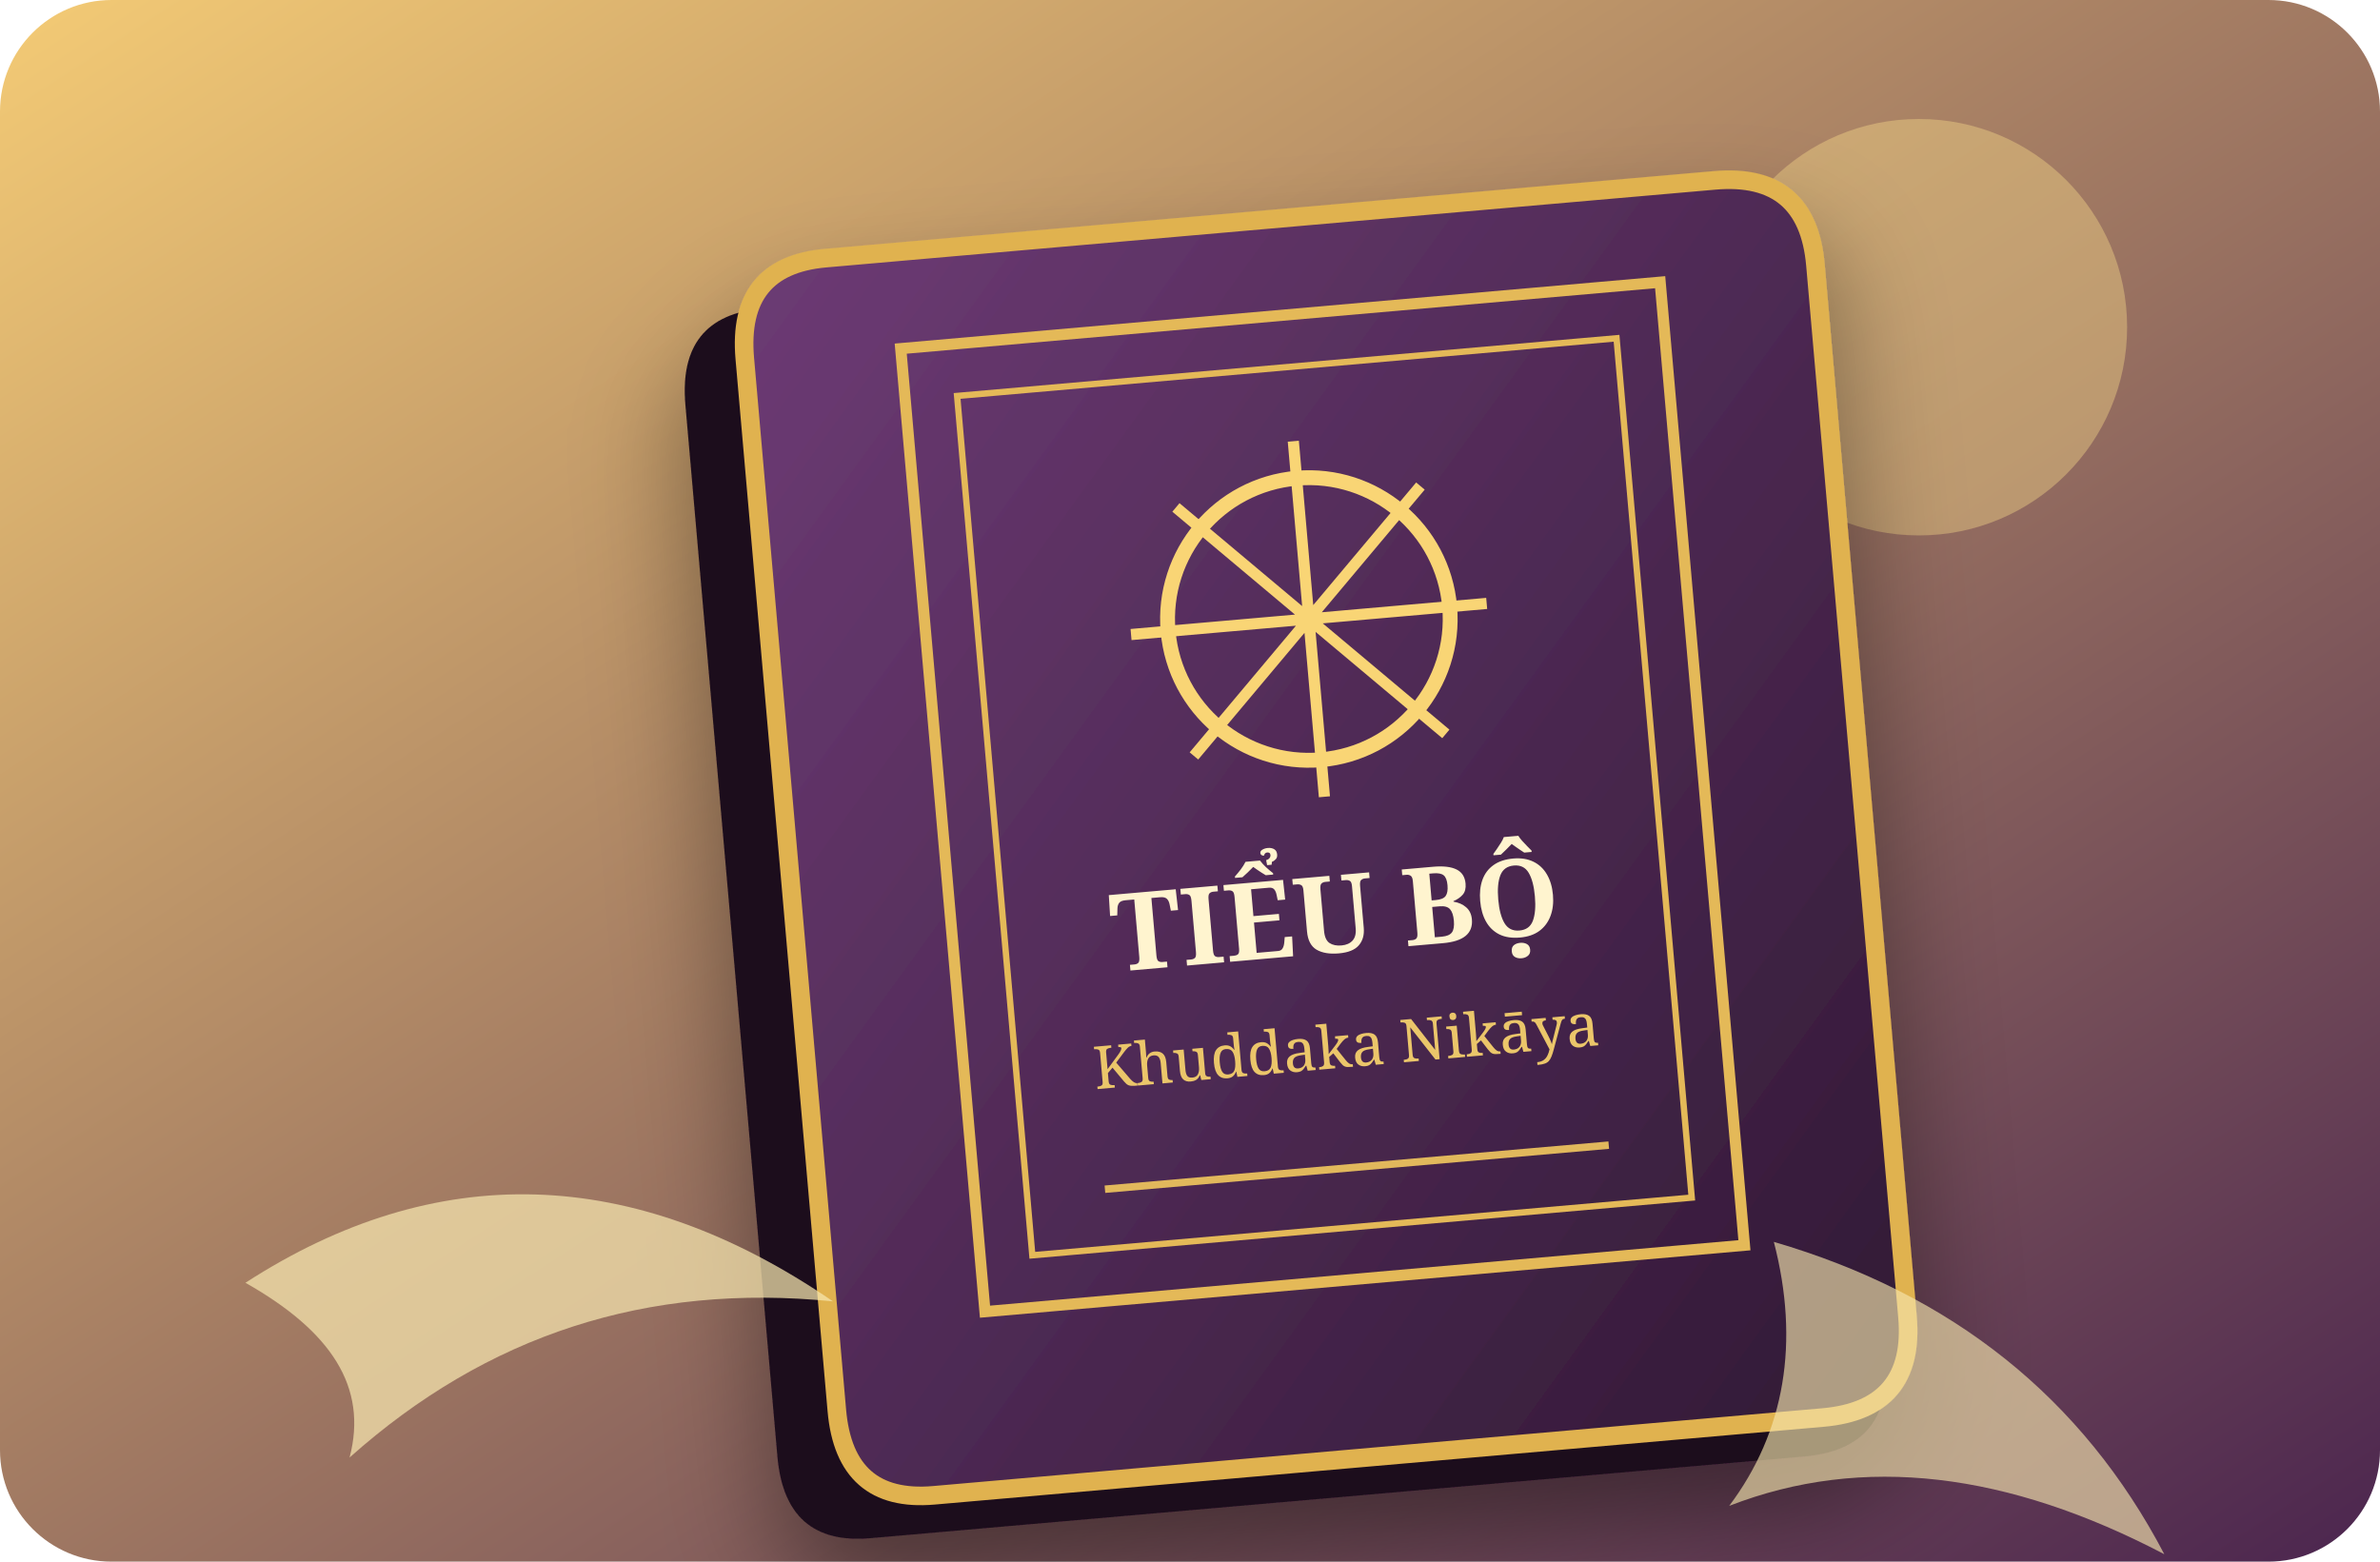
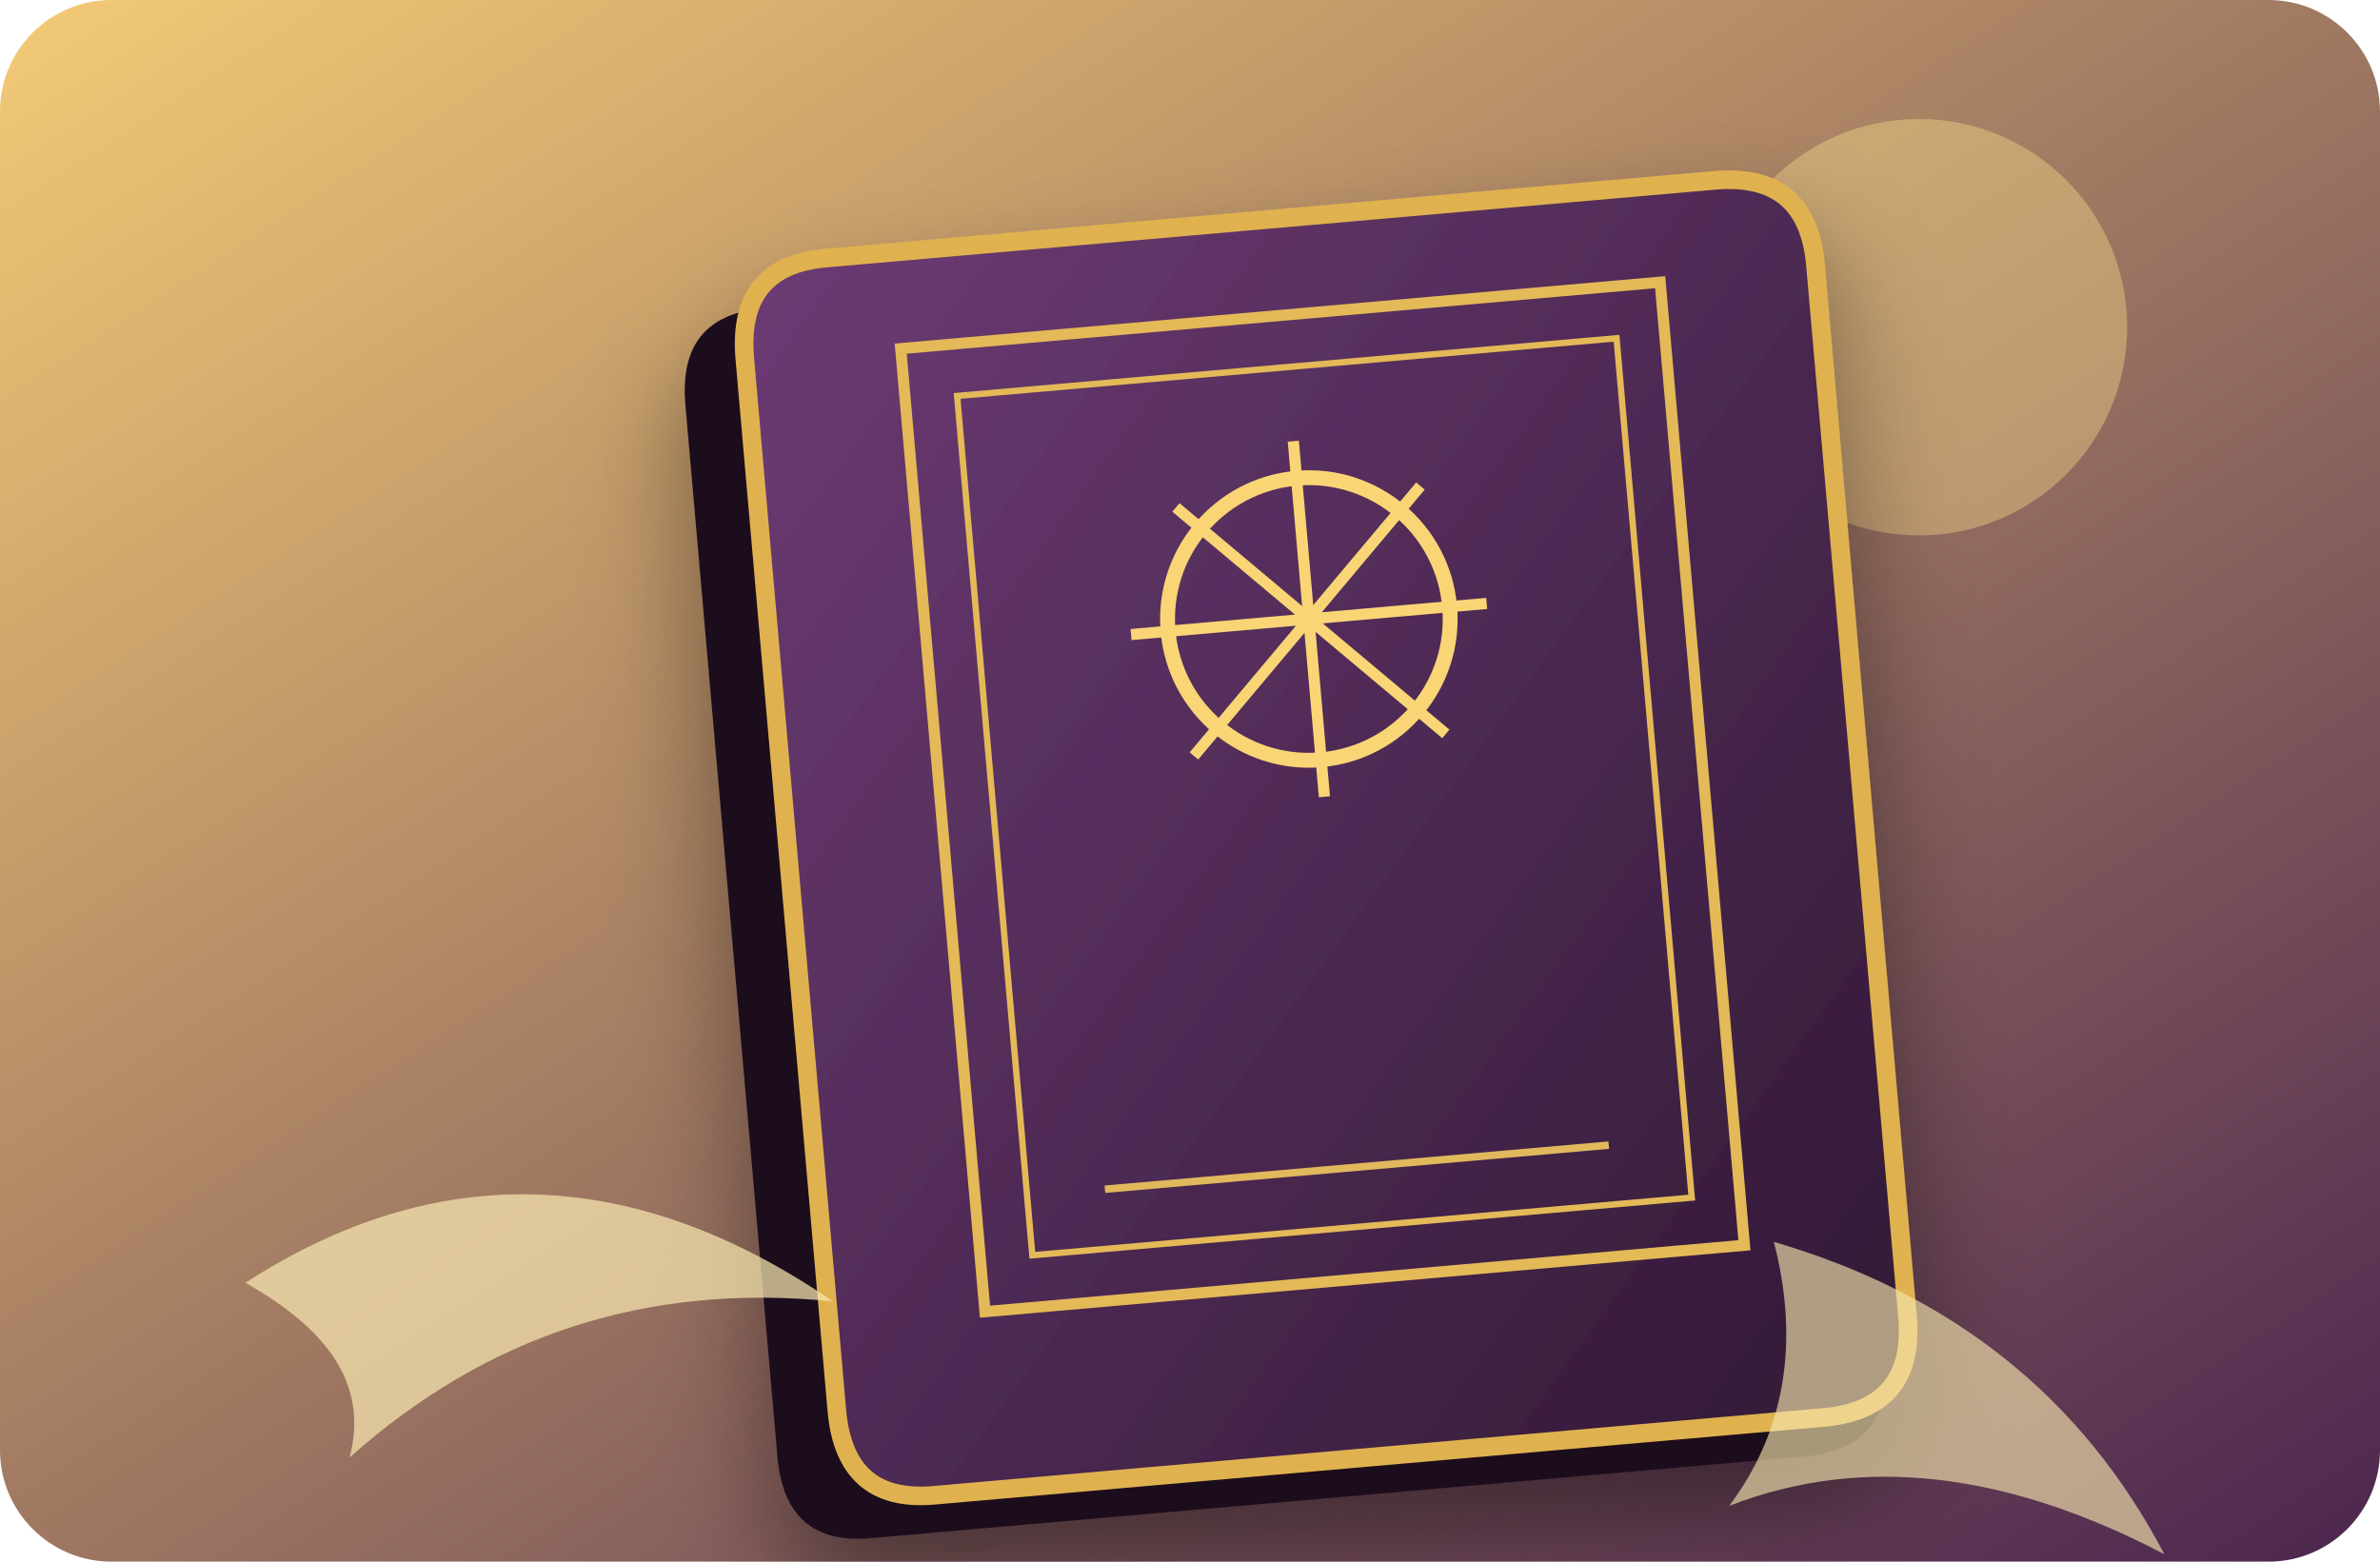
<svg xmlns="http://www.w3.org/2000/svg" viewBox="0 0 640 420">
  <defs>
    <linearGradient id="bg" x1="0" y1="0" x2="1" y2="1">
      <stop stop-color="#f4cb75" />
      <stop offset="1" stop-color="#4b254f" />
    </linearGradient>
    <linearGradient id="book" x1="0" y1="0" x2="1" y2="1">
      <stop stop-color="#6d3b75" />
      <stop offset="1" stop-color="#301934" />
    </linearGradient>
    <filter id="s">
      <feDropShadow dx="0" dy="14" stdDeviation="14" flood-opacity=".4" />
    </filter>
  </defs>
  <rect width="640" height="420" rx="30" fill="url(#bg)" />
  <circle cx="516" cy="88" r="56" fill="#ffe18c" opacity=".38" />
  <g transform="translate(186 52) rotate(-5 150 150)" filter="url(#s)">
    <path d="M30 20h252q24 0 24 24v284q0 24-24 24H30Q7 352 7 328V44Q7 20 30 20Z" fill="#1c0d1f" />
    <path d="M48 8h240q25 0 25 25v284q0 25-25 25H48q-24 0-24-25V33Q24 8 48 8Z" fill="url(#book)" stroke="#e0b24f" stroke-width="5" />
    <path d="M66 34h205v260H66z" fill="none" stroke="#e4b958" stroke-width="3" />
    <path d="M80 48h178v232H80z" fill="none" stroke="#e4b958" stroke-width="1.7" />
    <circle cx="169" cy="116" r="38" fill="none" stroke="#f9d575" stroke-width="4" />
    <path d="M169 68v96M121 116h96M136 83l67 67M202 83l-67 67" stroke="#f9d575" stroke-width="3" />
-     <text x="169" y="206" text-anchor="middle" fill="#fff4cf" font-size="29" font-family="Georgia,serif" font-weight="700">TIỂU BỘ</text>
-     <text x="169" y="237" text-anchor="middle" fill="#ebc66b" font-size="16" font-family="Georgia,serif">Khuddaka Nikāya</text>
    <path d="M101 264h136" stroke="#e1b85c" stroke-width="2" />
  </g>
  <path d="M66 345c51-33 104-32 158 5-50-5-93 9-130 42 5-19-5-34-28-47Z" fill="#f6e6ae" opacity=".72" />
  <path d="M477 334c48 14 83 42 105 84-42-22-81-27-117-13 15-20 19-44 12-71Z" fill="#f6e6ae" opacity=".64" />
</svg>
